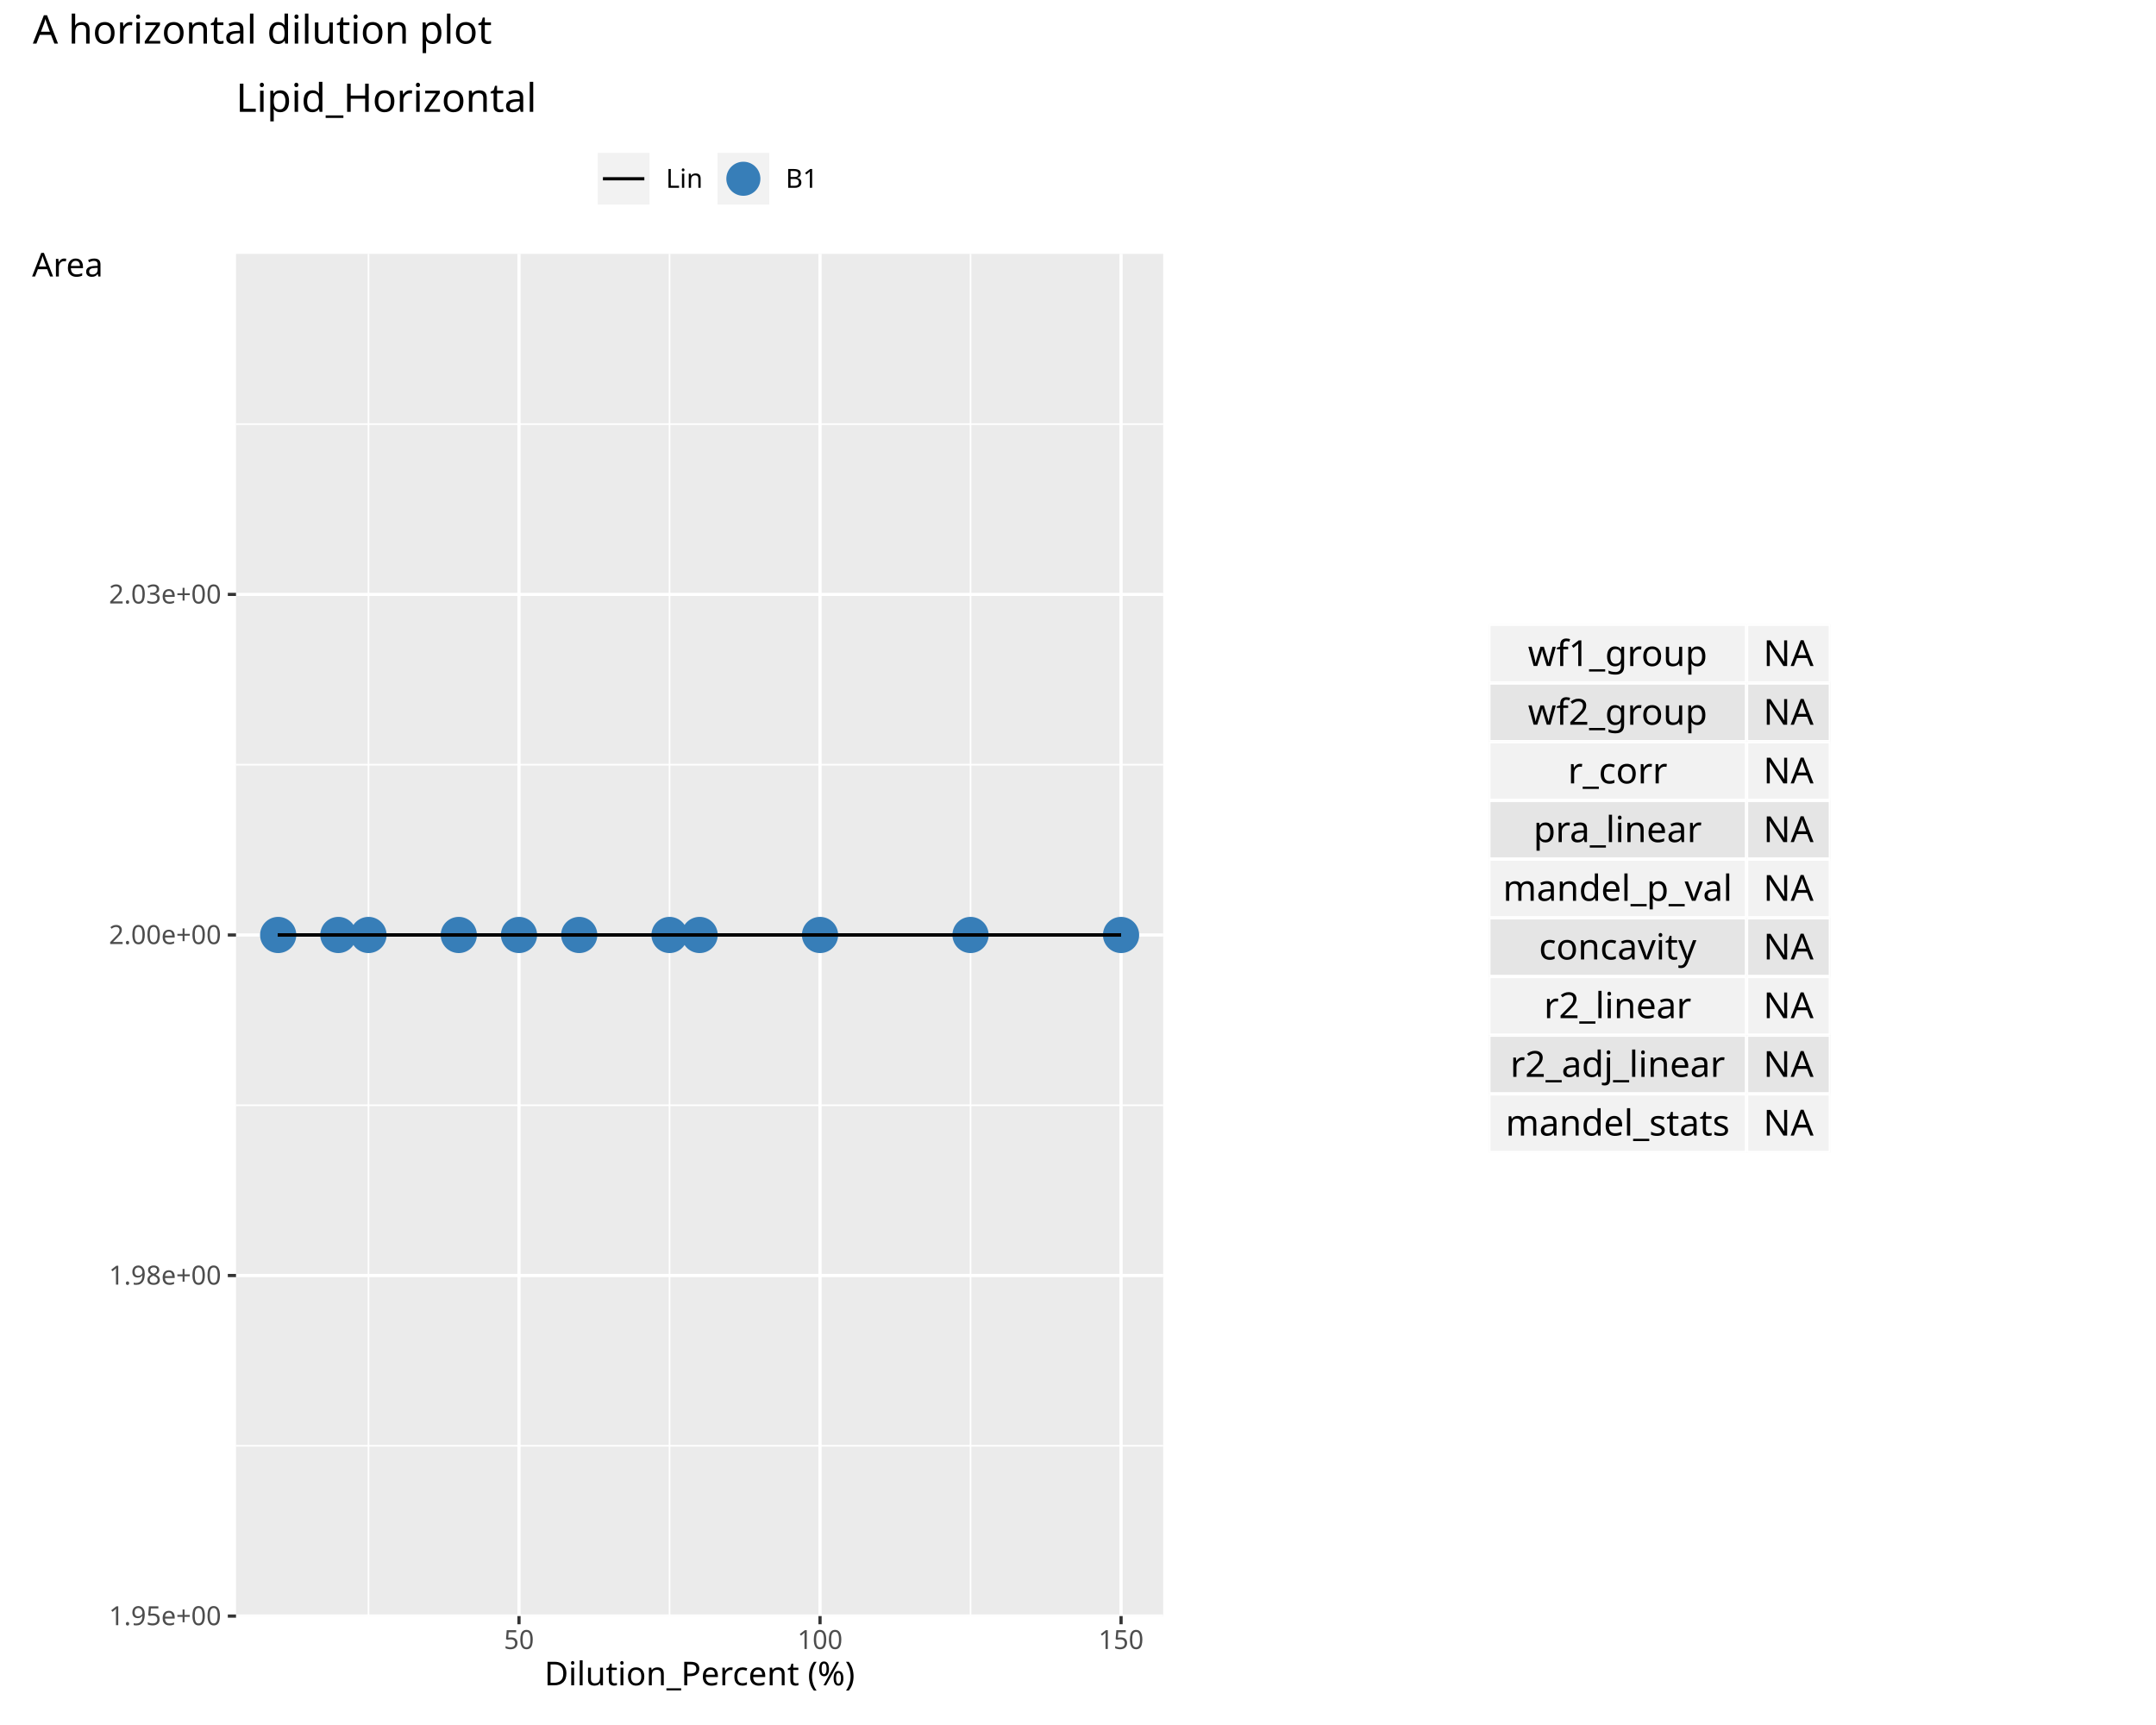
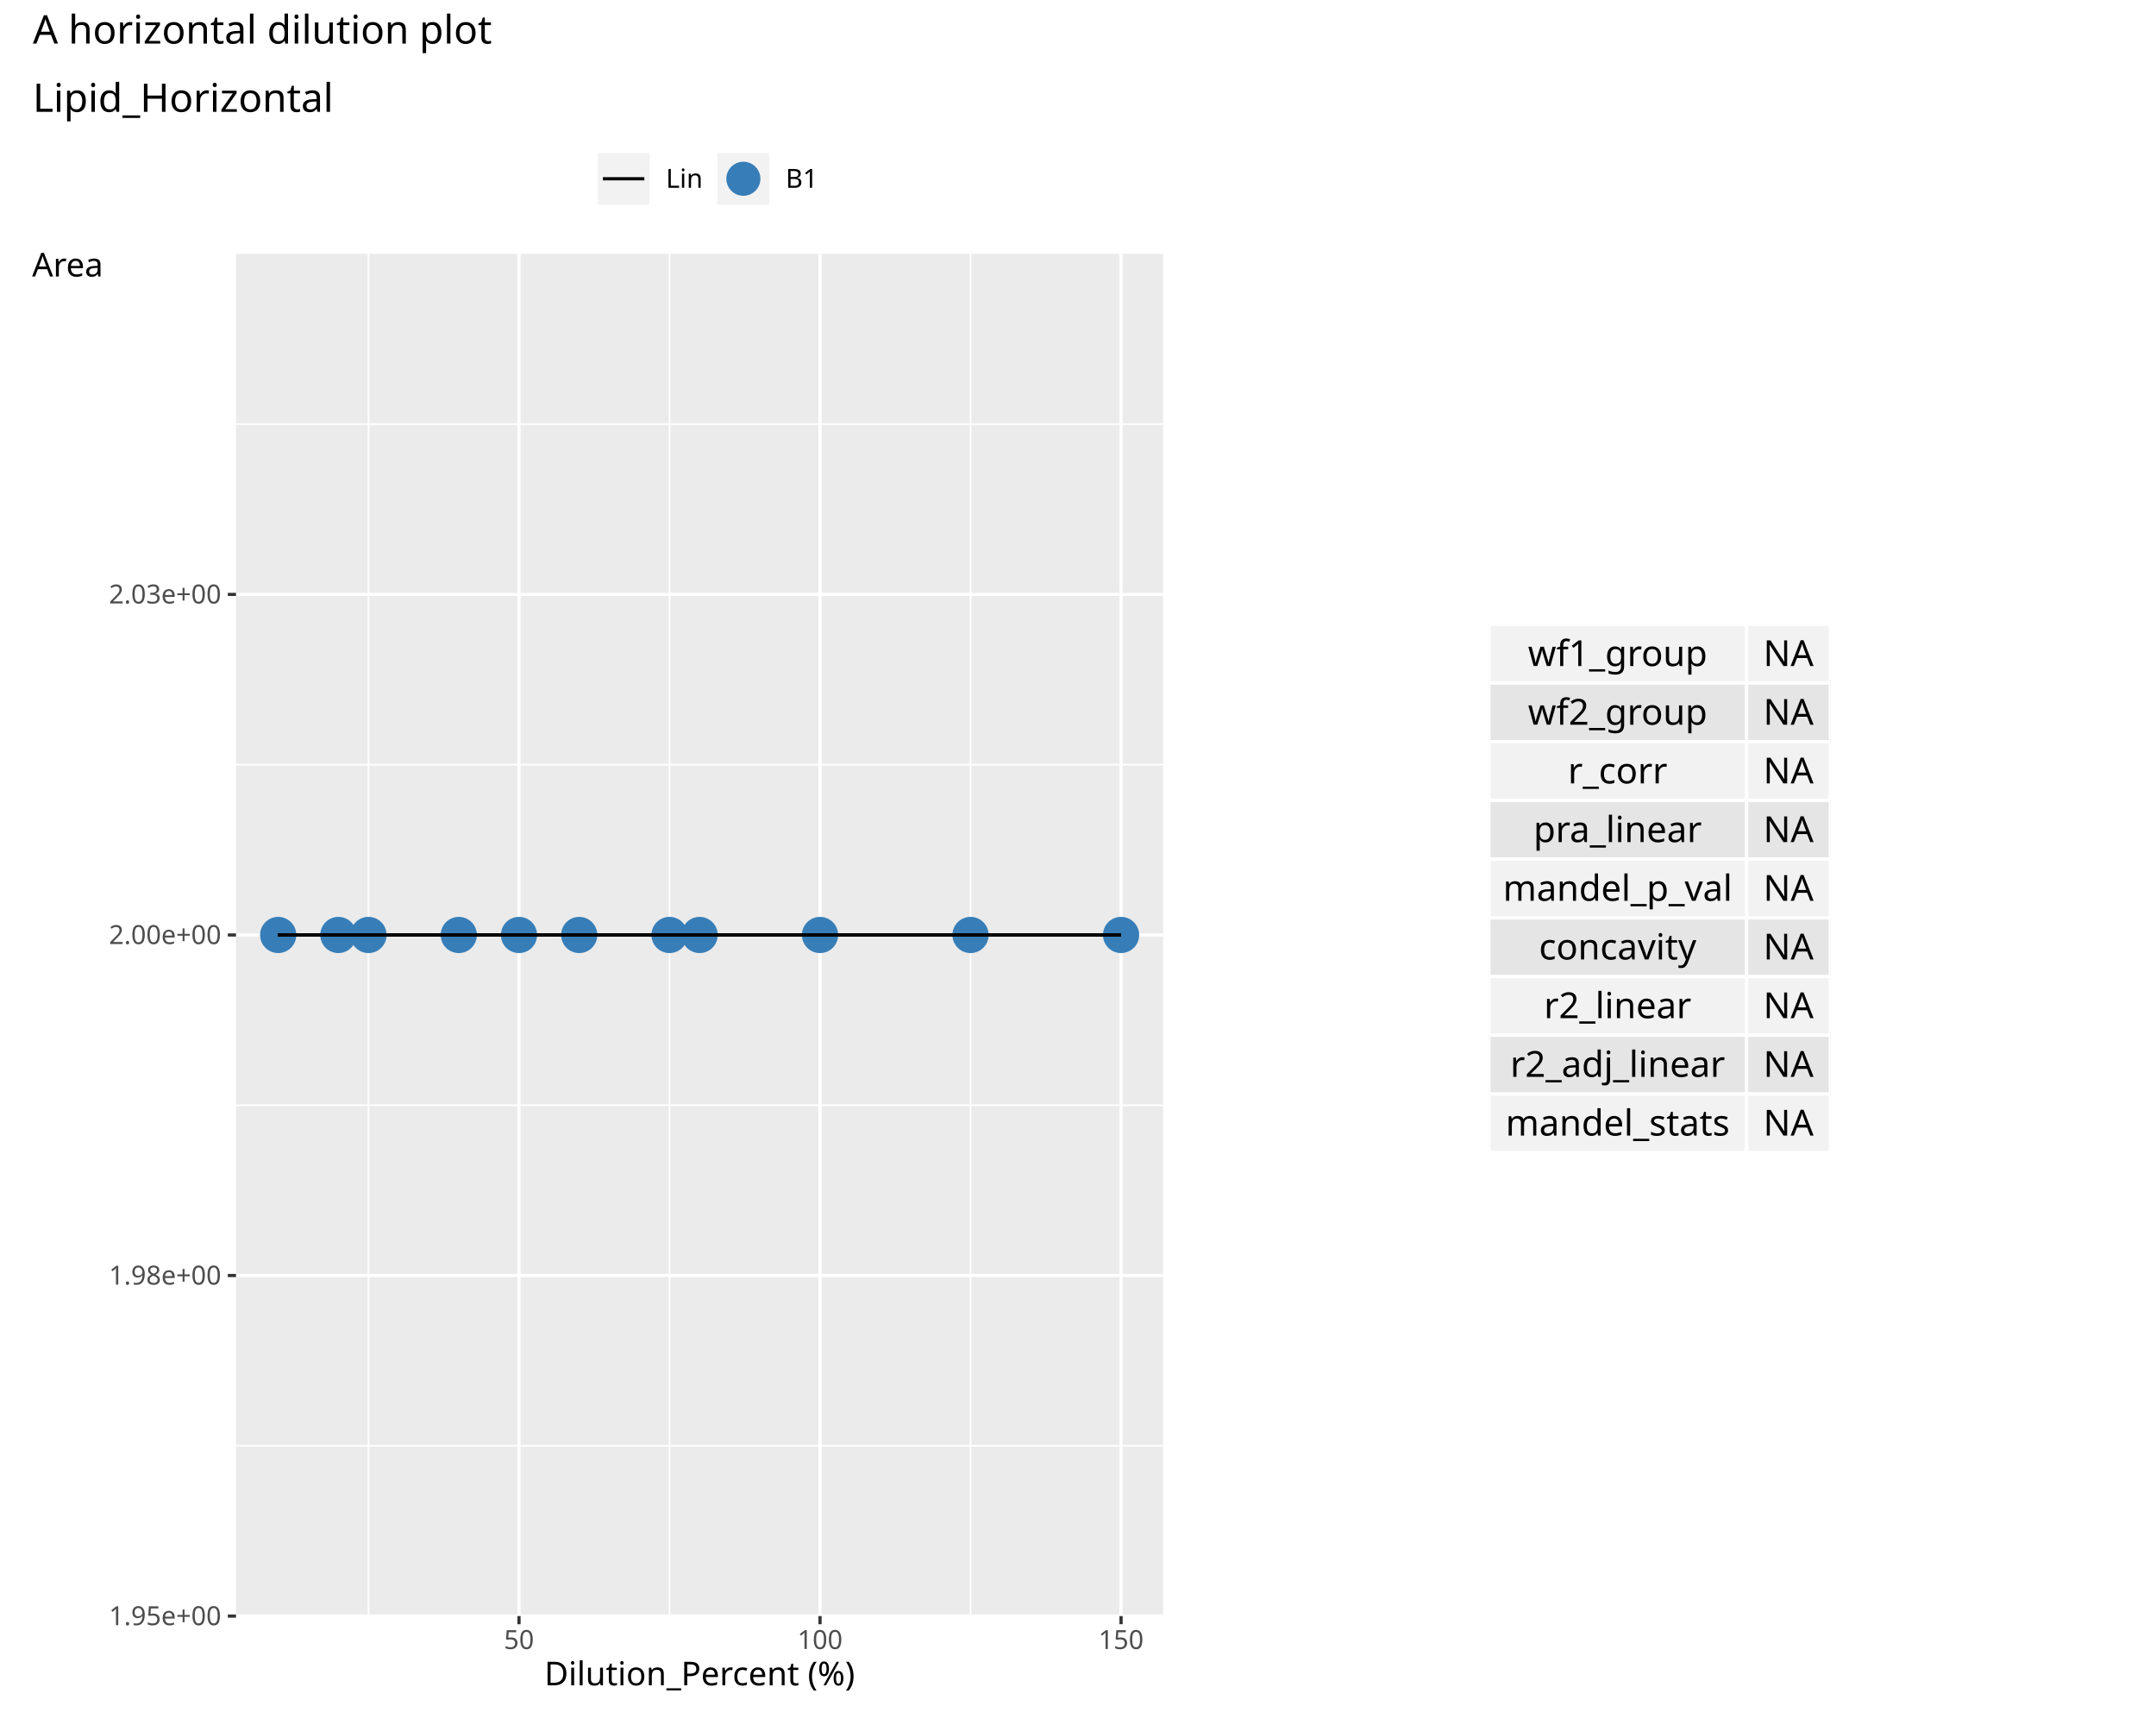
<svg xmlns="http://www.w3.org/2000/svg" class="svglite" data-engine-version="2.0" width="720.00pt" height="576.00pt" viewBox="0 0 720.00 576.00">
  <defs>
    <style type="text/css">
    .svglite line, .svglite polyline, .svglite polygon, .svglite path, .svglite rect, .svglite circle {
      fill: none;
      stroke: #000000;
      stroke-linecap: round;
      stroke-linejoin: round;
      stroke-miterlimit: 10.00;
    }
  </style>
  </defs>
  <rect width="100%" height="100%" style="stroke: none; fill: #FFFFFF;" />
  <defs>
    <clipPath id="cpMC4wMHw3MjAuMDB8MC4wMHw1NzYuMDA=">
      <rect x="0.00" y="0.00" width="720.00" height="576.00" />
    </clipPath>
  </defs>
  <g clip-path="url(#cpMC4wMHw3MjAuMDB8MC4wMHw1NzYuMDA=)">
    <rect x="0.00" y="0.00" width="720.00" height="576.00" style="stroke-width: 1.07; stroke: #FFFFFF; fill: #FFFFFF;" />
  </g>
  <defs>
    <clipPath id="cpMzkzLjkzfDcxNC41MnwyMi43OHw1NzAuNTI=">
      <rect x="393.93" y="22.78" width="320.59" height="547.74" />
    </clipPath>
  </defs>
  <g clip-path="url(#cpMzkzLjkzfDcxNC41MnwyMi43OHw1NzAuNTI=)">
    <rect x="393.93" y="22.78" width="320.59" height="547.74" style="stroke-width: 1.07; stroke: #FFFFFF; fill: #FFFFFF;" />
  </g>
  <g clip-path="url(#cpMC4wMHw3MjAuMDB8MC4wMHw1NzYuMDA=)">
</g>
  <defs>
    <clipPath id="cpNS40OHwzOTMuOTN8MjIuNzh8NTcwLjUy">
      <rect x="5.48" y="22.78" width="388.45" height="547.74" />
    </clipPath>
  </defs>
  <g clip-path="url(#cpNS40OHwzOTMuOTN8MjIuNzh8NTcwLjUy)">
    <rect x="5.48" y="22.78" width="388.45" height="547.74" style="stroke-width: 1.07; stroke: #FFFFFF; fill: #FFFFFF;" />
  </g>
  <g clip-path="url(#cpMC4wMHw3MjAuMDB8MC4wMHw1NzYuMDA=)">
</g>
  <defs>
    <clipPath id="cpNzguODJ8Mzg4LjQ1fDg0Ljc2fDUzOS42Mw==">
      <rect x="78.82" y="84.76" width="309.63" height="454.87" />
    </clipPath>
  </defs>
  <g clip-path="url(#cpNzguODJ8Mzg4LjQ1fDg0Ljc2fDUzOS42Mw==)">
    <rect x="78.82" y="84.76" width="309.63" height="454.87" style="stroke-width: 1.07; stroke: none; fill: #EBEBEB;" />
    <polyline points="78.82,482.77 388.45,482.77 " style="stroke-width: 0.53; stroke: #FFFFFF; stroke-linecap: butt;" />
    <polyline points="78.82,369.06 388.45,369.06 " style="stroke-width: 0.53; stroke: #FFFFFF; stroke-linecap: butt;" />
    <polyline points="78.82,255.34 388.45,255.34 " style="stroke-width: 0.53; stroke: #FFFFFF; stroke-linecap: butt;" />
    <polyline points="78.82,141.62 388.45,141.62 " style="stroke-width: 0.53; stroke: #FFFFFF; stroke-linecap: butt;" />
    <polyline points="123.06,539.63 123.06,84.76 " style="stroke-width: 0.53; stroke: #FFFFFF; stroke-linecap: butt;" />
    <polyline points="223.59,539.63 223.59,84.76 " style="stroke-width: 0.53; stroke: #FFFFFF; stroke-linecap: butt;" />
    <polyline points="324.11,539.63 324.11,84.76 " style="stroke-width: 0.53; stroke: #FFFFFF; stroke-linecap: butt;" />
    <polyline points="78.82,539.63 388.45,539.63 " style="stroke-width: 1.07; stroke: #FFFFFF; stroke-linecap: butt;" />
    <polyline points="78.82,425.92 388.45,425.92 " style="stroke-width: 1.07; stroke: #FFFFFF; stroke-linecap: butt;" />
    <polyline points="78.82,312.20 388.45,312.20 " style="stroke-width: 1.07; stroke: #FFFFFF; stroke-linecap: butt;" />
    <polyline points="78.82,198.48 388.45,198.48 " style="stroke-width: 1.07; stroke: #FFFFFF; stroke-linecap: butt;" />
    <polyline points="173.32,539.63 173.32,84.76 " style="stroke-width: 1.07; stroke: #FFFFFF; stroke-linecap: butt;" />
    <polyline points="273.85,539.63 273.85,84.76 " style="stroke-width: 1.07; stroke: #FFFFFF; stroke-linecap: butt;" />
    <polyline points="374.38,539.63 374.38,84.76 " style="stroke-width: 1.07; stroke: #FFFFFF; stroke-linecap: butt;" />
    <circle cx="92.90" cy="312.20" r="5.69" style="stroke-width: 0.71; stroke: #377EB8; fill: #377EB8;" />
    <circle cx="113.00" cy="312.20" r="5.69" style="stroke-width: 0.71; stroke: #377EB8; fill: #377EB8;" />
    <circle cx="123.06" cy="312.20" r="5.69" style="stroke-width: 0.71; stroke: #377EB8; fill: #377EB8;" />
    <circle cx="153.21" cy="312.20" r="5.69" style="stroke-width: 0.71; stroke: #377EB8; fill: #377EB8;" />
    <circle cx="173.32" cy="312.20" r="5.69" style="stroke-width: 0.71; stroke: #377EB8; fill: #377EB8;" />
    <circle cx="193.43" cy="312.20" r="5.69" style="stroke-width: 0.71; stroke: #377EB8; fill: #377EB8;" />
    <circle cx="223.59" cy="312.20" r="5.69" style="stroke-width: 0.71; stroke: #377EB8; fill: #377EB8;" />
    <circle cx="233.64" cy="312.20" r="5.69" style="stroke-width: 0.71; stroke: #377EB8; fill: #377EB8;" />
    <circle cx="273.85" cy="312.20" r="5.69" style="stroke-width: 0.71; stroke: #377EB8; fill: #377EB8;" />
    <circle cx="324.11" cy="312.20" r="5.69" style="stroke-width: 0.71; stroke: #377EB8; fill: #377EB8;" />
    <circle cx="374.38" cy="312.20" r="5.69" style="stroke-width: 0.71; stroke: #377EB8; fill: #377EB8;" />
    <line x1="92.90" y1="312.20" x2="374.38" y2="312.20" style="stroke-width: 1.07; stroke-linecap: butt;" />
    <line x1="92.90" y1="312.20" x2="374.38" y2="312.20" style="stroke-width: 1.07; stroke-linecap: butt;" />
    <line x1="92.90" y1="312.20" x2="374.38" y2="312.20" style="stroke-width: 1.07; stroke-linecap: butt;" />
    <line x1="92.90" y1="312.20" x2="374.38" y2="312.20" style="stroke-width: 1.07; stroke-linecap: butt;" />
    <line x1="92.90" y1="312.20" x2="374.38" y2="312.20" style="stroke-width: 1.07; stroke-linecap: butt;" />
    <line x1="92.90" y1="312.20" x2="374.38" y2="312.20" style="stroke-width: 1.07; stroke-linecap: butt;" />
    <line x1="92.90" y1="312.20" x2="374.38" y2="312.20" style="stroke-width: 1.07; stroke-linecap: butt;" />
    <line x1="92.90" y1="312.20" x2="374.38" y2="312.20" style="stroke-width: 1.07; stroke-linecap: butt;" />
    <line x1="92.90" y1="312.20" x2="374.38" y2="312.20" style="stroke-width: 1.07; stroke-linecap: butt;" />
    <line x1="92.90" y1="312.20" x2="374.38" y2="312.20" style="stroke-width: 1.07; stroke-linecap: butt;" />
    <line x1="92.90" y1="312.20" x2="374.38" y2="312.20" style="stroke-width: 1.07; stroke-linecap: butt;" />
  </g>
  <g clip-path="url(#cpMC4wMHw3MjAuMDB8MC4wMHw1NzYuMDA=)">
    <text x="73.89" y="542.66" text-anchor="end" style="font-size: 8.80px; fill: #4D4D4D; font-family: sans;" textLength="36.95px" lengthAdjust="spacingAndGlyphs">1.95e+00</text>
    <text x="73.89" y="428.94" text-anchor="end" style="font-size: 8.80px; fill: #4D4D4D; font-family: sans;" textLength="36.95px" lengthAdjust="spacingAndGlyphs">1.98e+00</text>
    <text x="73.89" y="315.23" text-anchor="end" style="font-size: 8.80px; fill: #4D4D4D; font-family: sans;" textLength="36.95px" lengthAdjust="spacingAndGlyphs">2.00e+00</text>
    <text x="73.89" y="201.51" text-anchor="end" style="font-size: 8.80px; fill: #4D4D4D; font-family: sans;" textLength="36.95px" lengthAdjust="spacingAndGlyphs">2.03e+00</text>
    <polyline points="76.08,539.63 78.82,539.63 " style="stroke-width: 1.07; stroke: #333333; stroke-linecap: butt;" />
    <polyline points="76.08,425.92 78.82,425.92 " style="stroke-width: 1.07; stroke: #333333; stroke-linecap: butt;" />
    <polyline points="76.08,312.20 78.82,312.20 " style="stroke-width: 1.07; stroke: #333333; stroke-linecap: butt;" />
    <polyline points="76.08,198.48 78.82,198.48 " style="stroke-width: 1.07; stroke: #333333; stroke-linecap: butt;" />
    <polyline points="173.32,542.37 173.32,539.63 " style="stroke-width: 1.07; stroke: #333333; stroke-linecap: butt;" />
    <polyline points="273.85,542.37 273.85,539.63 " style="stroke-width: 1.07; stroke: #333333; stroke-linecap: butt;" />
    <polyline points="374.38,542.37 374.38,539.63 " style="stroke-width: 1.07; stroke: #333333; stroke-linecap: butt;" />
    <text x="173.32" y="550.62" text-anchor="middle" style="font-size: 8.80px; fill: #4D4D4D; font-family: sans;" textLength="9.79px" lengthAdjust="spacingAndGlyphs">50</text>
    <text x="273.85" y="550.62" text-anchor="middle" style="font-size: 8.80px; fill: #4D4D4D; font-family: sans;" textLength="14.68px" lengthAdjust="spacingAndGlyphs">100</text>
    <text x="374.38" y="550.62" text-anchor="middle" style="font-size: 8.80px; fill: #4D4D4D; font-family: sans;" textLength="14.68px" lengthAdjust="spacingAndGlyphs">150</text>
    <text x="233.64" y="562.76" text-anchor="middle" style="font-size: 11.00px; font-family: sans;" textLength="100.88px" lengthAdjust="spacingAndGlyphs">Dilution_Percent (%)</text>
    <text x="22.58" y="92.33" text-anchor="middle" style="font-size: 11.00px; font-family: sans;" textLength="23.24px" lengthAdjust="spacingAndGlyphs">Area</text>
    <rect x="188.67" y="45.57" width="89.95" height="28.24" style="stroke-width: 1.07; stroke: none; fill: #FFFFFF;" />
    <rect x="199.62" y="51.05" width="17.28" height="17.28" style="stroke-width: 1.07; stroke: none; fill: #F2F2F2;" />
    <line x1="201.35" y1="59.69" x2="215.18" y2="59.69" style="stroke-width: 1.07; stroke-linecap: butt;" />
    <rect x="239.61" y="51.05" width="17.28" height="17.28" style="stroke-width: 1.07; stroke: none; fill: #F2F2F2;" />
    <circle cx="248.25" cy="59.69" r="5.69" style="stroke-width: 0.71; stroke: none; fill: #377EB8;" />
    <text x="222.38" y="62.71" style="font-size: 8.80px; font-family: sans;" textLength="11.74px" lengthAdjust="spacingAndGlyphs">Lin</text>
    <text x="262.37" y="62.71" style="font-size: 8.80px; font-family: sans;" textLength="10.77px" lengthAdjust="spacingAndGlyphs">B1</text>
-     <text x="78.82" y="37.35" style="font-size: 13.20px; font-family: sans;" textLength="94.66px" lengthAdjust="spacingAndGlyphs">Lipid_Horizontal</text>
+     <text x="10.96" y="37.35" style="font-size: 13.20px; font-family: sans;" textLength="94.66px" lengthAdjust="spacingAndGlyphs">Lipid_Horizontal</text>
  </g>
  <defs>
    <clipPath id="cpMzk5LjQxfDcwOS4wNHw4NC43Nnw1MzkuNjM=">
      <rect x="399.41" y="84.76" width="309.63" height="454.87" />
    </clipPath>
  </defs>
  <g clip-path="url(#cpMzk5LjQxfDcwOS4wNHw4NC43Nnw1MzkuNjM=)">
</g>
  <g clip-path="url(#cpMC4wMHw3MjAuMDB8MC4wMHw1NzYuMDA=)">
</g>
  <g clip-path="url(#cpMzkzLjkzfDcxNC41MnwyMi43OHw1NzAuNTI=)">
</g>
  <defs>
    <clipPath id="cpNDk3LjE5fDU4My4yNXwyMDguNDd8MjI4LjA2">
      <rect x="497.19" y="208.47" width="86.07" height="19.60" />
    </clipPath>
  </defs>
  <g clip-path="url(#cpNDk3LjE5fDU4My4yNXwyMDguNDd8MjI4LjA2)">
    <rect x="497.19" y="208.47" width="86.07" height="19.60" style="stroke-width: 1.12; stroke: #FFFFFF; fill: #F2F2F2;" />
  </g>
  <g clip-path="url(#cpMzkzLjkzfDcxNC41MnwyMi43OHw1NzAuNTI=)">
</g>
  <defs>
    <clipPath id="cpNDk3LjE5fDU4My4yNXwyMjguMDZ8MjQ3LjY2">
      <rect x="497.19" y="228.06" width="86.07" height="19.60" />
    </clipPath>
  </defs>
  <g clip-path="url(#cpNDk3LjE5fDU4My4yNXwyMjguMDZ8MjQ3LjY2)">
    <rect x="497.19" y="228.06" width="86.07" height="19.60" style="stroke-width: 1.12; stroke: #FFFFFF; fill: #E5E5E5;" />
  </g>
  <g clip-path="url(#cpMzkzLjkzfDcxNC41MnwyMi43OHw1NzAuNTI=)">
</g>
  <defs>
    <clipPath id="cpNDk3LjE5fDU4My4yNXwyNDcuNjZ8MjY3LjI2">
      <rect x="497.19" y="247.66" width="86.07" height="19.60" />
    </clipPath>
  </defs>
  <g clip-path="url(#cpNDk3LjE5fDU4My4yNXwyNDcuNjZ8MjY3LjI2)">
    <rect x="497.19" y="247.66" width="86.07" height="19.60" style="stroke-width: 1.12; stroke: #FFFFFF; fill: #F2F2F2;" />
  </g>
  <g clip-path="url(#cpMzkzLjkzfDcxNC41MnwyMi43OHw1NzAuNTI=)">
</g>
  <defs>
    <clipPath id="cpNDk3LjE5fDU4My4yNXwyNjcuMjZ8Mjg2Ljg1">
      <rect x="497.19" y="267.26" width="86.07" height="19.60" />
    </clipPath>
  </defs>
  <g clip-path="url(#cpNDk3LjE5fDU4My4yNXwyNjcuMjZ8Mjg2Ljg1)">
    <rect x="497.19" y="267.26" width="86.07" height="19.60" style="stroke-width: 1.12; stroke: #FFFFFF; fill: #E5E5E5;" />
  </g>
  <g clip-path="url(#cpMzkzLjkzfDcxNC41MnwyMi43OHw1NzAuNTI=)">
</g>
  <defs>
    <clipPath id="cpNDk3LjE5fDU4My4yNXwyODYuODV8MzA2LjQ1">
      <rect x="497.19" y="286.85" width="86.07" height="19.60" />
    </clipPath>
  </defs>
  <g clip-path="url(#cpNDk3LjE5fDU4My4yNXwyODYuODV8MzA2LjQ1)">
    <rect x="497.19" y="286.85" width="86.07" height="19.60" style="stroke-width: 1.12; stroke: #FFFFFF; fill: #F2F2F2;" />
  </g>
  <g clip-path="url(#cpMzkzLjkzfDcxNC41MnwyMi43OHw1NzAuNTI=)">
</g>
  <defs>
    <clipPath id="cpNDk3LjE5fDU4My4yNXwzMDYuNDV8MzI2LjA1">
      <rect x="497.19" y="306.45" width="86.07" height="19.60" />
    </clipPath>
  </defs>
  <g clip-path="url(#cpNDk3LjE5fDU4My4yNXwzMDYuNDV8MzI2LjA1)">
    <rect x="497.19" y="306.45" width="86.07" height="19.60" style="stroke-width: 1.12; stroke: #FFFFFF; fill: #E5E5E5;" />
  </g>
  <g clip-path="url(#cpMzkzLjkzfDcxNC41MnwyMi43OHw1NzAuNTI=)">
</g>
  <defs>
    <clipPath id="cpNDk3LjE5fDU4My4yNXwzMjYuMDV8MzQ1LjY0">
      <rect x="497.19" y="326.05" width="86.07" height="19.60" />
    </clipPath>
  </defs>
  <g clip-path="url(#cpNDk3LjE5fDU4My4yNXwzMjYuMDV8MzQ1LjY0)">
    <rect x="497.19" y="326.05" width="86.07" height="19.60" style="stroke-width: 1.12; stroke: #FFFFFF; fill: #F2F2F2;" />
  </g>
  <g clip-path="url(#cpMzkzLjkzfDcxNC41MnwyMi43OHw1NzAuNTI=)">
</g>
  <defs>
    <clipPath id="cpNDk3LjE5fDU4My4yNXwzNDUuNjR8MzY1LjI0">
      <rect x="497.19" y="345.64" width="86.07" height="19.60" />
    </clipPath>
  </defs>
  <g clip-path="url(#cpNDk3LjE5fDU4My4yNXwzNDUuNjR8MzY1LjI0)">
    <rect x="497.19" y="345.64" width="86.07" height="19.60" style="stroke-width: 1.12; stroke: #FFFFFF; fill: #E5E5E5;" />
  </g>
  <g clip-path="url(#cpMzkzLjkzfDcxNC41MnwyMi43OHw1NzAuNTI=)">
</g>
  <defs>
    <clipPath id="cpNDk3LjE5fDU4My4yNXwzNjUuMjR8Mzg0Ljg0">
      <rect x="497.19" y="365.24" width="86.07" height="19.60" />
    </clipPath>
  </defs>
  <g clip-path="url(#cpNDk3LjE5fDU4My4yNXwzNjUuMjR8Mzg0Ljg0)">
    <rect x="497.19" y="365.24" width="86.07" height="19.60" style="stroke-width: 1.12; stroke: #FFFFFF; fill: #F2F2F2;" />
  </g>
  <g clip-path="url(#cpMzkzLjkzfDcxNC41MnwyMi43OHw1NzAuNTI=)">
</g>
  <defs>
    <clipPath id="cpNTgzLjI1fDYxMS4yN3wyMDguNDd8MjI4LjA2">
      <rect x="583.25" y="208.47" width="28.01" height="19.60" />
    </clipPath>
  </defs>
  <g clip-path="url(#cpNTgzLjI1fDYxMS4yN3wyMDguNDd8MjI4LjA2)">
    <rect x="583.25" y="208.47" width="28.01" height="19.60" style="stroke-width: 1.12; stroke: #FFFFFF; fill: #F2F2F2;" />
  </g>
  <g clip-path="url(#cpMzkzLjkzfDcxNC41MnwyMi43OHw1NzAuNTI=)">
</g>
  <defs>
    <clipPath id="cpNTgzLjI1fDYxMS4yN3wyMjguMDZ8MjQ3LjY2">
      <rect x="583.25" y="228.06" width="28.01" height="19.60" />
    </clipPath>
  </defs>
  <g clip-path="url(#cpNTgzLjI1fDYxMS4yN3wyMjguMDZ8MjQ3LjY2)">
    <rect x="583.25" y="228.06" width="28.01" height="19.60" style="stroke-width: 1.12; stroke: #FFFFFF; fill: #E5E5E5;" />
  </g>
  <g clip-path="url(#cpMzkzLjkzfDcxNC41MnwyMi43OHw1NzAuNTI=)">
</g>
  <defs>
    <clipPath id="cpNTgzLjI1fDYxMS4yN3wyNDcuNjZ8MjY3LjI2">
      <rect x="583.25" y="247.66" width="28.01" height="19.60" />
    </clipPath>
  </defs>
  <g clip-path="url(#cpNTgzLjI1fDYxMS4yN3wyNDcuNjZ8MjY3LjI2)">
    <rect x="583.25" y="247.66" width="28.01" height="19.60" style="stroke-width: 1.12; stroke: #FFFFFF; fill: #F2F2F2;" />
  </g>
  <g clip-path="url(#cpMzkzLjkzfDcxNC41MnwyMi43OHw1NzAuNTI=)">
</g>
  <defs>
    <clipPath id="cpNTgzLjI1fDYxMS4yN3wyNjcuMjZ8Mjg2Ljg1">
      <rect x="583.25" y="267.26" width="28.01" height="19.60" />
    </clipPath>
  </defs>
  <g clip-path="url(#cpNTgzLjI1fDYxMS4yN3wyNjcuMjZ8Mjg2Ljg1)">
    <rect x="583.25" y="267.26" width="28.01" height="19.60" style="stroke-width: 1.12; stroke: #FFFFFF; fill: #E5E5E5;" />
  </g>
  <g clip-path="url(#cpMzkzLjkzfDcxNC41MnwyMi43OHw1NzAuNTI=)">
</g>
  <defs>
    <clipPath id="cpNTgzLjI1fDYxMS4yN3wyODYuODV8MzA2LjQ1">
      <rect x="583.25" y="286.85" width="28.01" height="19.60" />
    </clipPath>
  </defs>
  <g clip-path="url(#cpNTgzLjI1fDYxMS4yN3wyODYuODV8MzA2LjQ1)">
    <rect x="583.25" y="286.85" width="28.01" height="19.60" style="stroke-width: 1.12; stroke: #FFFFFF; fill: #F2F2F2;" />
  </g>
  <g clip-path="url(#cpMzkzLjkzfDcxNC41MnwyMi43OHw1NzAuNTI=)">
</g>
  <defs>
    <clipPath id="cpNTgzLjI1fDYxMS4yN3wzMDYuNDV8MzI2LjA1">
      <rect x="583.25" y="306.45" width="28.01" height="19.60" />
    </clipPath>
  </defs>
  <g clip-path="url(#cpNTgzLjI1fDYxMS4yN3wzMDYuNDV8MzI2LjA1)">
    <rect x="583.25" y="306.45" width="28.01" height="19.60" style="stroke-width: 1.12; stroke: #FFFFFF; fill: #E5E5E5;" />
  </g>
  <g clip-path="url(#cpMzkzLjkzfDcxNC41MnwyMi43OHw1NzAuNTI=)">
</g>
  <defs>
    <clipPath id="cpNTgzLjI1fDYxMS4yN3wzMjYuMDV8MzQ1LjY0">
      <rect x="583.25" y="326.05" width="28.01" height="19.60" />
    </clipPath>
  </defs>
  <g clip-path="url(#cpNTgzLjI1fDYxMS4yN3wzMjYuMDV8MzQ1LjY0)">
    <rect x="583.25" y="326.05" width="28.01" height="19.60" style="stroke-width: 1.12; stroke: #FFFFFF; fill: #F2F2F2;" />
  </g>
  <g clip-path="url(#cpMzkzLjkzfDcxNC41MnwyMi43OHw1NzAuNTI=)">
</g>
  <defs>
    <clipPath id="cpNTgzLjI1fDYxMS4yN3wzNDUuNjR8MzY1LjI0">
      <rect x="583.25" y="345.64" width="28.01" height="19.60" />
    </clipPath>
  </defs>
  <g clip-path="url(#cpNTgzLjI1fDYxMS4yN3wzNDUuNjR8MzY1LjI0)">
    <rect x="583.25" y="345.64" width="28.01" height="19.60" style="stroke-width: 1.12; stroke: #FFFFFF; fill: #E5E5E5;" />
  </g>
  <g clip-path="url(#cpMzkzLjkzfDcxNC41MnwyMi43OHw1NzAuNTI=)">
</g>
  <defs>
    <clipPath id="cpNTgzLjI1fDYxMS4yN3wzNjUuMjR8Mzg0Ljg0">
      <rect x="583.25" y="365.24" width="28.01" height="19.60" />
    </clipPath>
  </defs>
  <g clip-path="url(#cpNTgzLjI1fDYxMS4yN3wzNjUuMjR8Mzg0Ljg0)">
    <rect x="583.25" y="365.24" width="28.01" height="19.60" style="stroke-width: 1.12; stroke: #FFFFFF; fill: #F2F2F2;" />
  </g>
  <g clip-path="url(#cpMzkzLjkzfDcxNC41MnwyMi43OHw1NzAuNTI=)">
</g>
  <g clip-path="url(#cpNDk3LjE5fDU4My4yNXwyMDguNDd8MjI4LjA2)">
    <text x="540.22" y="222.39" text-anchor="middle" style="font-size: 12.00px; font-family: sans;" textLength="56.04px" lengthAdjust="spacingAndGlyphs">wf1_group</text>
  </g>
  <g clip-path="url(#cpMzkzLjkzfDcxNC41MnwyMi43OHw1NzAuNTI=)">
</g>
  <g clip-path="url(#cpNDk3LjE5fDU4My4yNXwyMjguMDZ8MjQ3LjY2)">
    <text x="540.22" y="241.99" text-anchor="middle" style="font-size: 12.00px; font-family: sans;" textLength="56.04px" lengthAdjust="spacingAndGlyphs">wf2_group</text>
  </g>
  <g clip-path="url(#cpMzkzLjkzfDcxNC41MnwyMi43OHw1NzAuNTI=)">
</g>
  <g clip-path="url(#cpNDk3LjE5fDU4My4yNXwyNDcuNjZ8MjY3LjI2)">
    <text x="540.22" y="261.59" text-anchor="middle" style="font-size: 12.00px; font-family: sans;" textLength="31.34px" lengthAdjust="spacingAndGlyphs">r_corr</text>
  </g>
  <g clip-path="url(#cpMzkzLjkzfDcxNC41MnwyMi43OHw1NzAuNTI=)">
</g>
  <g clip-path="url(#cpNDk3LjE5fDU4My4yNXwyNjcuMjZ8Mjg2Ljg1)">
    <text x="540.22" y="281.18" text-anchor="middle" style="font-size: 12.00px; font-family: sans;" textLength="53.37px" lengthAdjust="spacingAndGlyphs">pra_linear</text>
  </g>
  <g clip-path="url(#cpMzkzLjkzfDcxNC41MnwyMi43OHw1NzAuNTI=)">
</g>
  <g clip-path="url(#cpNDk3LjE5fDU4My4yNXwyODYuODV8MzA2LjQ1)">
    <text x="540.22" y="300.78" text-anchor="middle" style="font-size: 12.00px; font-family: sans;" textLength="74.73px" lengthAdjust="spacingAndGlyphs">mandel_p_val</text>
  </g>
  <g clip-path="url(#cpMzkzLjkzfDcxNC41MnwyMi43OHw1NzAuNTI=)">
</g>
  <g clip-path="url(#cpNDk3LjE5fDU4My4yNXwzMDYuNDV8MzI2LjA1)">
    <text x="540.22" y="320.38" text-anchor="middle" style="font-size: 12.00px; font-family: sans;" textLength="50.04px" lengthAdjust="spacingAndGlyphs">concavity</text>
  </g>
  <g clip-path="url(#cpMzkzLjkzfDcxNC41MnwyMi43OHw1NzAuNTI=)">
</g>
  <g clip-path="url(#cpNDk3LjE5fDU4My4yNXwzMjYuMDV8MzQ1LjY0)">
    <text x="540.22" y="339.98" text-anchor="middle" style="font-size: 12.00px; font-family: sans;" textLength="46.69px" lengthAdjust="spacingAndGlyphs">r2_linear</text>
  </g>
  <g clip-path="url(#cpMzkzLjkzfDcxNC41MnwyMi43OHw1NzAuNTI=)">
</g>
  <g clip-path="url(#cpNDk3LjE5fDU4My4yNXwzNDUuNjR8MzY1LjI0)">
    <text x="540.22" y="359.57" text-anchor="middle" style="font-size: 12.00px; font-family: sans;" textLength="69.38px" lengthAdjust="spacingAndGlyphs">r2_adj_linear</text>
  </g>
  <g clip-path="url(#cpMzkzLjkzfDcxNC41MnwyMi43OHw1NzAuNTI=)">
</g>
  <g clip-path="url(#cpNDk3LjE5fDU4My4yNXwzNjUuMjR8Mzg0Ljg0)">
    <text x="540.22" y="379.17" text-anchor="middle" style="font-size: 12.00px; font-family: sans;" textLength="71.39px" lengthAdjust="spacingAndGlyphs">mandel_stats</text>
  </g>
  <g clip-path="url(#cpMzkzLjkzfDcxNC41MnwyMi43OHw1NzAuNTI=)">
</g>
  <g clip-path="url(#cpNTgzLjI1fDYxMS4yN3wyMDguNDd8MjI4LjA2)">
    <text x="597.26" y="222.39" text-anchor="middle" style="font-size: 12.00px; font-family: sans;" textLength="16.68px" lengthAdjust="spacingAndGlyphs">NA</text>
  </g>
  <g clip-path="url(#cpMzkzLjkzfDcxNC41MnwyMi43OHw1NzAuNTI=)">
</g>
  <g clip-path="url(#cpNTgzLjI1fDYxMS4yN3wyMjguMDZ8MjQ3LjY2)">
    <text x="597.26" y="241.99" text-anchor="middle" style="font-size: 12.00px; font-family: sans;" textLength="16.68px" lengthAdjust="spacingAndGlyphs">NA</text>
  </g>
  <g clip-path="url(#cpMzkzLjkzfDcxNC41MnwyMi43OHw1NzAuNTI=)">
</g>
  <g clip-path="url(#cpNTgzLjI1fDYxMS4yN3wyNDcuNjZ8MjY3LjI2)">
    <text x="597.26" y="261.59" text-anchor="middle" style="font-size: 12.00px; font-family: sans;" textLength="16.68px" lengthAdjust="spacingAndGlyphs">NA</text>
  </g>
  <g clip-path="url(#cpMzkzLjkzfDcxNC41MnwyMi43OHw1NzAuNTI=)">
</g>
  <g clip-path="url(#cpNTgzLjI1fDYxMS4yN3wyNjcuMjZ8Mjg2Ljg1)">
    <text x="597.26" y="281.18" text-anchor="middle" style="font-size: 12.00px; font-family: sans;" textLength="16.68px" lengthAdjust="spacingAndGlyphs">NA</text>
  </g>
  <g clip-path="url(#cpMzkzLjkzfDcxNC41MnwyMi43OHw1NzAuNTI=)">
</g>
  <g clip-path="url(#cpNTgzLjI1fDYxMS4yN3wyODYuODV8MzA2LjQ1)">
    <text x="597.26" y="300.78" text-anchor="middle" style="font-size: 12.00px; font-family: sans;" textLength="16.68px" lengthAdjust="spacingAndGlyphs">NA</text>
  </g>
  <g clip-path="url(#cpMzkzLjkzfDcxNC41MnwyMi43OHw1NzAuNTI=)">
</g>
  <g clip-path="url(#cpNTgzLjI1fDYxMS4yN3wzMDYuNDV8MzI2LjA1)">
    <text x="597.26" y="320.38" text-anchor="middle" style="font-size: 12.00px; font-family: sans;" textLength="16.68px" lengthAdjust="spacingAndGlyphs">NA</text>
  </g>
  <g clip-path="url(#cpMzkzLjkzfDcxNC41MnwyMi43OHw1NzAuNTI=)">
</g>
  <g clip-path="url(#cpNTgzLjI1fDYxMS4yN3wzMjYuMDV8MzQ1LjY0)">
    <text x="597.26" y="339.98" text-anchor="middle" style="font-size: 12.00px; font-family: sans;" textLength="16.68px" lengthAdjust="spacingAndGlyphs">NA</text>
  </g>
  <g clip-path="url(#cpMzkzLjkzfDcxNC41MnwyMi43OHw1NzAuNTI=)">
</g>
  <g clip-path="url(#cpNTgzLjI1fDYxMS4yN3wzNDUuNjR8MzY1LjI0)">
    <text x="597.26" y="359.57" text-anchor="middle" style="font-size: 12.00px; font-family: sans;" textLength="16.68px" lengthAdjust="spacingAndGlyphs">NA</text>
  </g>
  <g clip-path="url(#cpMzkzLjkzfDcxNC41MnwyMi43OHw1NzAuNTI=)">
</g>
  <g clip-path="url(#cpNTgzLjI1fDYxMS4yN3wzNjUuMjR8Mzg0Ljg0)">
    <text x="597.26" y="379.17" text-anchor="middle" style="font-size: 12.00px; font-family: sans;" textLength="16.68px" lengthAdjust="spacingAndGlyphs">NA</text>
  </g>
  <g clip-path="url(#cpMzkzLjkzfDcxNC41MnwyMi43OHw1NzAuNTI=)">
</g>
  <g clip-path="url(#cpMC4wMHw3MjAuMDB8MC4wMHw1NzYuMDA=)">
</g>
  <defs>
    <clipPath id="cpMzk5LjQxfDcwOS4wNHwyOC4yNnw0NS41Nw==">
      <rect x="399.41" y="28.26" width="309.63" height="17.30" />
    </clipPath>
  </defs>
  <g clip-path="url(#cpMzk5LjQxfDcwOS4wNHwyOC4yNnw0NS41Nw==)">
</g>
  <g clip-path="url(#cpMC4wMHw3MjAuMDB8MC4wMHw1NzYuMDA=)">
</g>
  <defs>
    <clipPath id="cpMzk5LjQxfDcwOS4wNHw0NS41N3w0NS41Nw==">
      <rect x="399.41" y="45.57" width="309.63" height="0.00" />
    </clipPath>
  </defs>
  <g clip-path="url(#cpMzk5LjQxfDcwOS4wNHw0NS41N3w0NS41Nw==)">
</g>
  <g clip-path="url(#cpMC4wMHw3MjAuMDB8MC4wMHw1NzYuMDA=)">
</g>
  <defs>
    <clipPath id="cpMzk5LjQxfDcwOS4wNHw1NjUuMDR8NTY1LjA0">
      <rect x="399.41" y="565.04" width="309.63" height="0.00" />
    </clipPath>
  </defs>
  <g clip-path="url(#cpMzk5LjQxfDcwOS4wNHw1NjUuMDR8NTY1LjA0)">
</g>
  <g clip-path="url(#cpMC4wMHw3MjAuMDB8MC4wMHw1NzYuMDA=)">
    <text x="10.96" y="14.56" style="font-size: 13.20px; font-family: sans;" textLength="140.15px" lengthAdjust="spacingAndGlyphs">A horizontal dilution plot</text>
  </g>
</svg>
